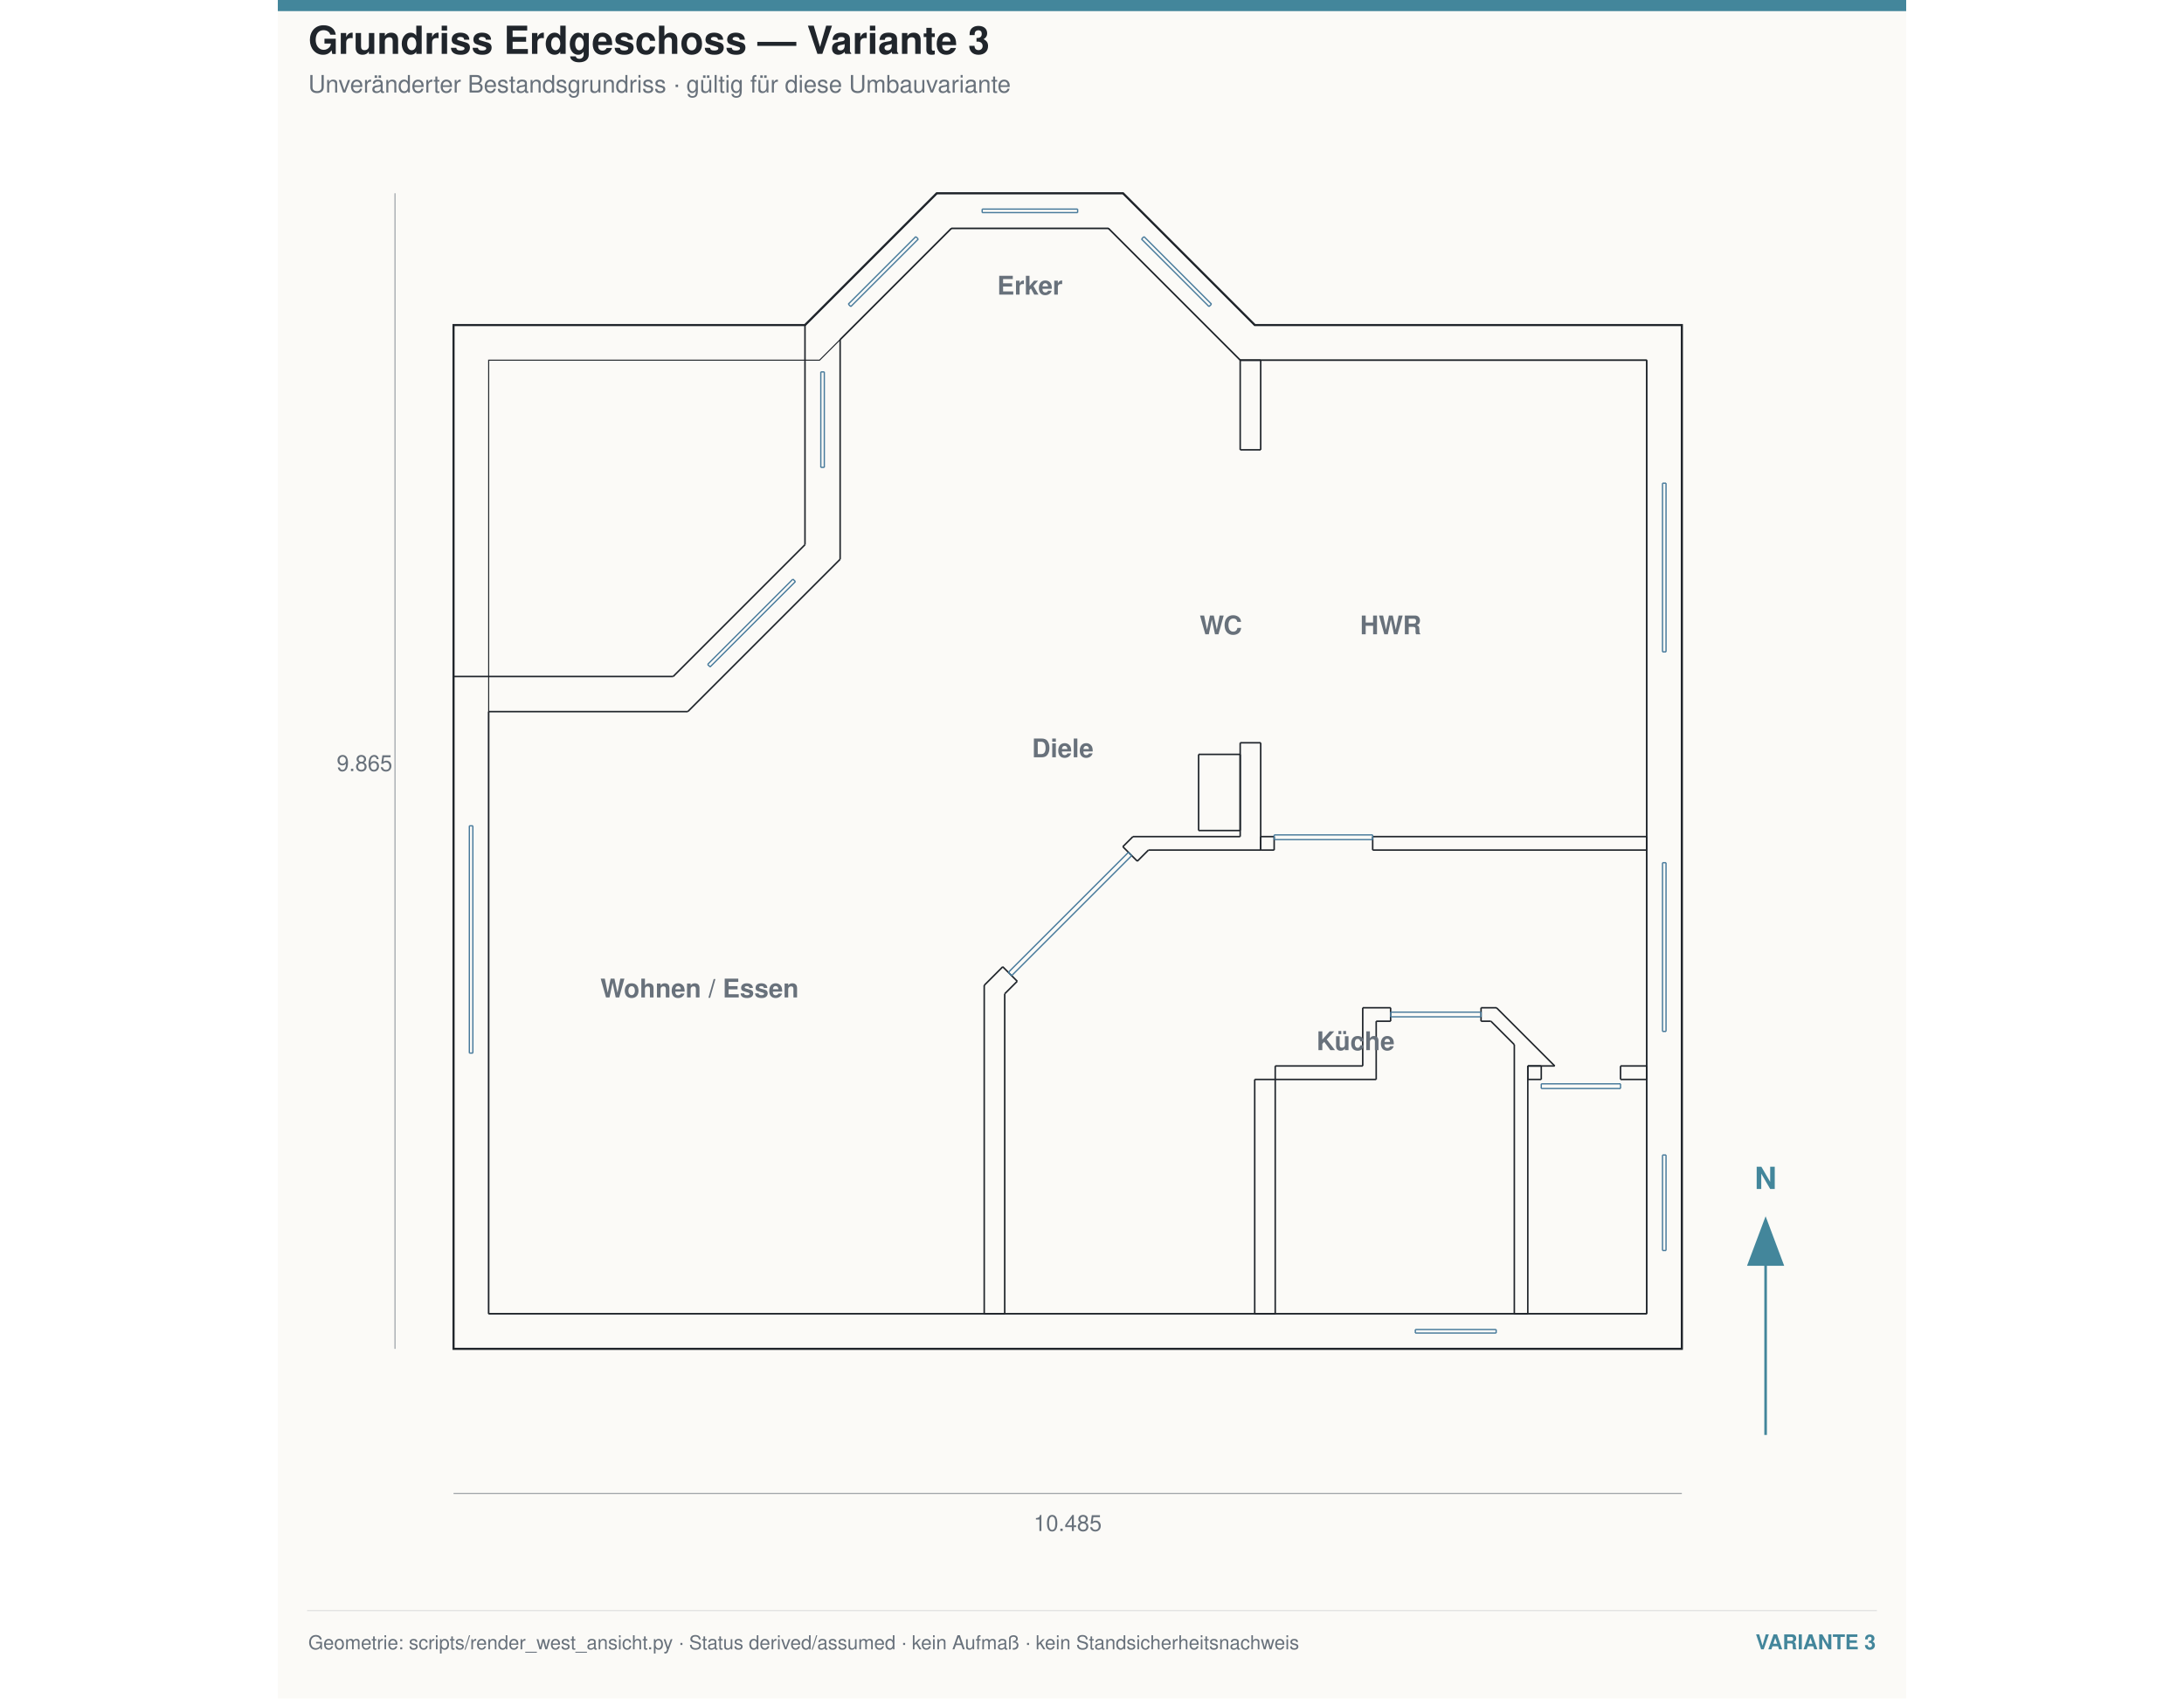
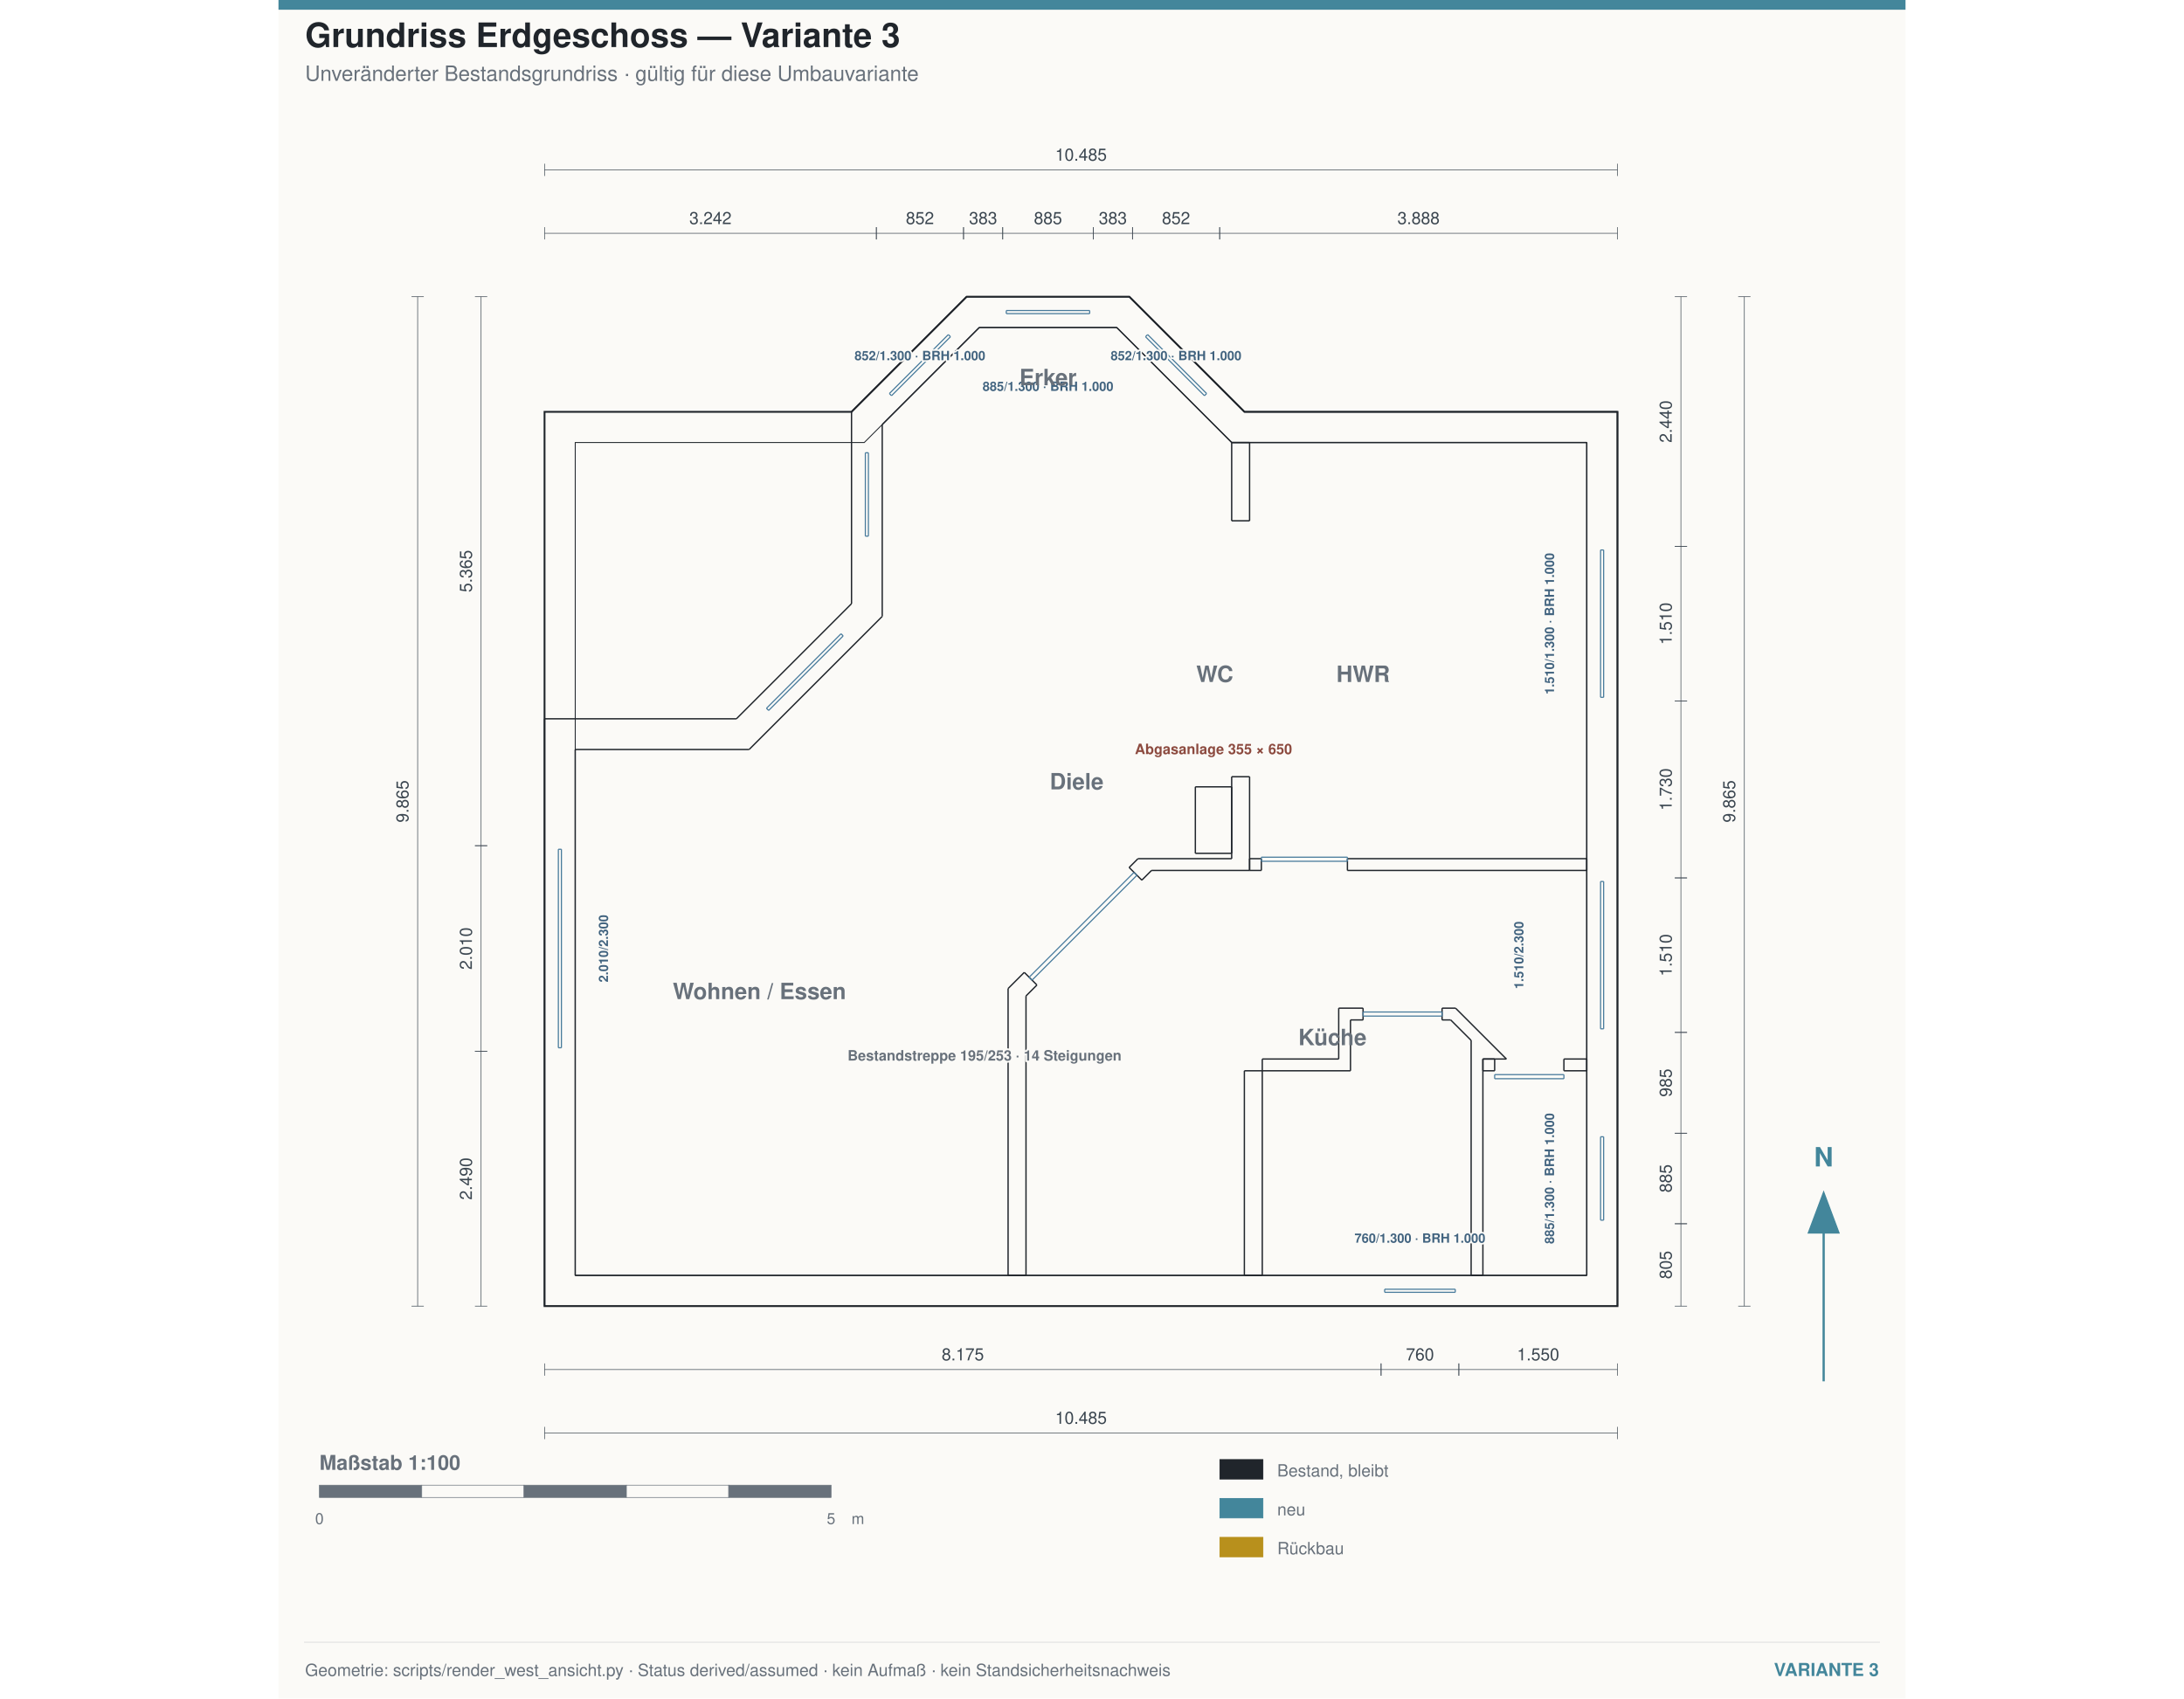
- <svg xmlns="http://www.w3.org/2000/svg" width="1800" height="1400" viewBox="-1500 -1650 13900 14500">
-   <rect x="-1500" y="-1650" width="13900" height="14500" fill="#fbfaf7" />
-   <rect x="-1500" y="-1650" width="13900" height="95" fill="#43869b" />
-   <text x="-1240.0" y="-1190.0" font-family="Helvetica,Arial,sans-serif" font-size="330" text-anchor="start" fill="#20252b" font-weight="700">Grundriss Erdgeschoss — Variante 3</text>
-   <text x="-1240.0" y="-860.0" font-family="Helvetica,Arial,sans-serif" font-size="205" text-anchor="start" fill="#68717b" font-weight="400">Unveränderter Bestandsgrundriss · gültig für diese Umbauvariante</text>
+ <svg xmlns="http://www.w3.org/2000/svg" width="1800" height="1400" viewBox="-2600 -2900 15900 16600">
+   <rect x="-2600" y="-2900" width="15900" height="16600" fill="#fbfaf7" />
+   <rect x="-2600" y="-2900" width="15900" height="95" fill="#43869b" />
+   <text x="-2340.0" y="-2440.0" font-family="Helvetica,Arial,sans-serif" font-size="330" text-anchor="start" fill="#20252b" font-weight="700">Grundriss Erdgeschoss — Variante 3</text>
+   <text x="-2340.0" y="-2110.0" font-family="Helvetica,Arial,sans-serif" font-size="205" text-anchor="start" fill="#68717b" font-weight="400">Unveränderter Bestandsgrundriss · gültig für diese Umbauvariante</text>
  <g transform="matrix(1,0,0,1,0,9865.0)">
    <g fill="none" stroke="#20252b" stroke-linecap="butt" stroke-linejoin="miter" stroke-width="13" transform="scale(1, -1)">
      <path id="1" d=" M 0 0 L 10485 0 " />
      <path id="2" d=" M 0 5740 L 0 0 " />
      <path id="3" d=" M 10485 0 L 10485 8740 " />
      <path id="4" d=" M 1875 5740 L 0 5740 " />
      <path id="5" d=" M 10485 8740 L 6840 8740 " />
      <path id="6" d=" M 3000 6865 L 1875 5740 " />
      <path id="7" d=" M 6840 8740 L 5715 9865 " />
      <path id="8" d=" M 3000 8740 L 3000 6865 " />
      <path id="9" d=" M 5715 9865 L 4125 9865 " />
      <path id="10" d=" M 4125 9865 L 3000 8740 " />
      <path id="11" d=" M 300 300 L 10185 300 " />
      <path id="12" d=" M 10185 300 L 10185 8440 " />
      <path id="13" d=" M 10185 8440 L 6715.74 8440 " />
      <path id="14" d=" M 6715.74 8440 L 5590.74 9565 " />
      <path id="15" d=" M 5590.74 9565 L 4249.26 9565 " />
      <path id="16" d=" M 4249.26 9565 L 3300 8615.74 " />
      <path id="17" d=" M 3300 8615.74 L 3300 6740.74 " />
      <path id="18" d=" M 3300 6740.74 L 1999.26 5440 " />
      <path id="19" d=" M 1999.26 5440 L 300 5440 " />
      <path id="20" d=" M 300 5440 L 300 300 " />
      <path id="21" d=" M 4530 300 L 4705 300 " />
      <path id="22" d=" M 4705 300 L 4705 3031.26 " />
      <path id="23" d=" M 4705 3031.26 L 4811.87 3138.13 " />
      <path id="24" d=" M 4811.87 3138.13 L 4688.13 3261.87 " />
      <path id="25" d=" M 4688.13 3261.87 L 4530 3103.74 " />
      <path id="26" d=" M 4530 3103.74 L 4530 300 " />
      <path id="27" d=" M 6839 300 L 7014 300 " />
      <path id="28" d=" M 7014 300 L 7014 2300 " />
      <path id="29" d=" M 7014 2300 L 6839 2300 " />
      <path id="30" d=" M 6839 2300 L 6839 300 " />
      <path id="31" d=" M 5836.87 4163.13 L 5931.74 4258 " />
      <path id="32" d=" M 5931.74 4258 L 6890 4258 " />
      <path id="33" d=" M 6890 4258 L 6890 5174 " />
      <path id="34" d=" M 6890 5174 L 6715 5174 " />
      <path id="35" d=" M 6715 5174 L 6715 4373 " />
      <path id="36" d=" M 6715 4373 L 5799.26 4373 " />
      <path id="37" d=" M 5799.26 4373 L 5713.13 4286.87 " />
      <path id="38" d=" M 5713.13 4286.87 L 5836.87 4163.13 " />
      <path id="39" d=" M 6715 7675 L 6890 7675 " />
      <path id="40" d=" M 6890 7675 L 6890 8440 " />
      <path id="41" d=" M 6890 8440 L 6715 8440 " />
      <path id="42" d=" M 6715 8440 L 6715 7675 " />
      <path id="43" d=" M 8771 2797 L 8855.18 2797 " />
      <path id="44" d=" M 8855.18 2797 L 9055 2597.18 " />
      <path id="45" d=" M 9055 2597.18 L 9055 300 " />
      <path id="46" d=" M 9055 300 L 9170 300 " />
      <path id="47" d=" M 9170 300 L 9170 2415 " />
      <path id="48" d=" M 9170 2415 L 9399.82 2415 " />
      <path id="49" d=" M 9399.82 2415 L 8902.82 2912 " />
      <path id="50" d=" M 8902.82 2912 L 8771 2912 " />
      <path id="51" d=" M 8771 2912 L 8771 2797 " />
      <path id="52" d=" M 7014 2300 L 7876 2300 " />
      <path id="53" d=" M 7876 2300 L 7876 2797 " />
      <path id="54" d=" M 7876 2797 L 7999 2797 " />
      <path id="55" d=" M 7999 2797 L 7999 2912 " />
      <path id="56" d=" M 7999 2912 L 7761 2912 " />
      <path id="57" d=" M 7761 2912 L 7761 2415 " />
      <path id="58" d=" M 7761 2415 L 7014 2415 " />
      <path id="59" d=" M 7014 2415 L 7014 2300 " />
      <path id="60" d=" M 6890 4258 L 7005 4258 " />
      <path id="61" d=" M 7005 4258 L 7005 4373 " />
      <path id="62" d=" M 7005 4373 L 6890 4373 " />
      <path id="63" d=" M 6890 4373 L 6890 4258 " />
      <path id="64" d=" M 7846 4258 L 10185 4258 " />
      <path id="65" d=" M 10185 4258 L 10185 4373 " />
      <path id="66" d=" M 10185 4373 L 7846 4373 " />
      <path id="67" d=" M 7846 4373 L 7846 4258 " />
      <path id="68" d=" M 9170 2300 L 9285 2300 " />
      <path id="69" d=" M 9285 2300 L 9285 2415 " />
      <path id="70" d=" M 9285 2415 L 9170 2415 " />
      <path id="71" d=" M 9170 2415 L 9170 2300 " />
      <path id="72" d=" M 9961.61 2300 L 10185 2300 " />
      <path id="73" d=" M 10185 2300 L 10185 2415 " />
      <path id="74" d=" M 10185 2415 L 9961.61 2415 " />
      <path id="75" d=" M 9961.61 2415 L 9961.61 2300 " />
      <path id="76" d=" M 6360 4425 L 6715 4425 " />
      <path id="77" d=" M 6715 4425 L 6715 5075 " />
      <path id="78" d=" M 6715 5075 L 6360 5075 " />
      <path id="79" d=" M 6360 5075 L 6360 4425 " />
    </g>
  </g>
  <g transform="matrix(1,0,0,1,0,9865.0)">
    <g fill="none" stroke="#477a9b" stroke-linecap="butt" stroke-linejoin="miter" stroke-width="11" transform="scale(1, -1)">
      <path id="1" d=" M 8210 135 L 8210 165 " />
      <path id="2" d=" M 8900 135 L 8900 165 " />
      <path id="3" d=" M 8210 135 L 8900 135 " />
      <path id="4" d=" M 8210 165 L 8900 165 " />
      <path id="5" d=" M 10350 840 L 10320 840 " />
      <path id="6" d=" M 10350 1655 L 10320 1655 " />
      <path id="7" d=" M 10350 840 L 10350 1655 " />
      <path id="8" d=" M 10320 840 L 10320 1655 " />
      <path id="9" d=" M 10350 5950 L 10320 5950 " />
      <path id="10" d=" M 10350 7390 L 10320 7390 " />
      <path id="11" d=" M 10350 5950 L 10350 7390 " />
      <path id="12" d=" M 10320 5950 L 10320 7390 " />
      <path id="13" d=" M 6470.19 8918.89 L 6448.97 8897.68 " />
      <path id="14" d=" M 5893.89 9495.19 L 5872.68 9473.97 " />
      <path id="15" d=" M 6470.19 8918.89 L 5893.89 9495.19 " />
      <path id="16" d=" M 6448.97 8897.68 L 5872.68 9473.97 " />
      <path id="17" d=" M 5327.5 9730 L 5327.5 9700 " />
      <path id="18" d=" M 4512.5 9730 L 4512.5 9700 " />
      <path id="19" d=" M 5327.5 9730 L 4512.5 9730 " />
      <path id="20" d=" M 5327.5 9700 L 4512.5 9700 " />
      <path id="21" d=" M 3946.11 9495.19 L 3967.32 9473.97 " />
      <path id="22" d=" M 3369.81 8918.89 L 3391.03 8897.68 " />
      <path id="23" d=" M 3946.11 9495.19 L 3369.81 8918.89 " />
      <path id="24" d=" M 3967.32 9473.97 L 3391.03 8897.68 " />
      <path id="25" d=" M 3135 8340 L 3165 8340 " />
      <path id="26" d=" M 3135 7525 L 3165 7525 " />
      <path id="27" d=" M 3135 8340 L 3135 7525 " />
      <path id="28" d=" M 3165 8340 L 3165 7525 " />
      <path id="29" d=" M 135 4465 L 165 4465 " />
      <path id="30" d=" M 135 2525 L 165 2525 " />
      <path id="31" d=" M 135 4465 L 135 2525 " />
      <path id="32" d=" M 165 4465 L 165 2525 " />
      <path id="33" d=" M 10350 2710 L 10320 2710 " />
      <path id="34" d=" M 10350 4150 L 10320 4150 " />
      <path id="35" d=" M 10350 2710 L 10350 4150 " />
      <path id="36" d=" M 10320 2710 L 10320 4150 " />
      <path id="37" d=" M 2897.12 6571.2 L 2918.33 6549.99 " />
      <path id="38" d=" M 2168.8 5842.88 L 2190.01 5821.67 " />
      <path id="39" d=" M 2897.12 6571.2 L 2168.8 5842.88 " />
      <path id="40" d=" M 2918.33 6549.99 L 2190.01 5821.67 " />
      <path id="41" d=" M 7999 2834.5 L 7999 2874.5 " />
      <path id="42" d=" M 8771 2834.5 L 8771 2874.5 " />
      <path id="43" d=" M 7999 2834.5 L 8771 2834.5 " />
      <path id="44" d=" M 7999 2874.5 L 8771 2874.5 " />
      <path id="45" d=" M 9285 2222.5 L 9285 2262.5 " />
      <path id="46" d=" M 9961.61 2222.5 L 9961.61 2262.5 " />
      <path id="47" d=" M 9285 2222.5 L 9961.61 2222.5 " />
      <path id="48" d=" M 9285 2262.5 L 9961.61 2262.5 " />
      <path id="49" d=" M 7005 4347.5 L 7005 4387.5 " />
      <path id="50" d=" M 7846 4347.5 L 7846 4387.5 " />
      <path id="51" d=" M 7005 4347.5 L 7846 4347.5 " />
      <path id="52" d=" M 7005 4387.5 L 7846 4387.5 " />
      <path id="53" d=" M 4764.14 3185.86 L 4735.86 3214.14 " />
      <path id="54" d=" M 5789.14 4210.86 L 5760.86 4239.14 " />
      <path id="55" d=" M 4764.14 3185.86 L 5789.14 4210.86 " />
      <path id="56" d=" M 4735.86 3214.14 L 5760.86 4239.14 " />
    </g>
  </g>
  <polygon points="0.0,9865.0 10485.0,9865.0 10485.0,1125.0 6840.0,1125.0 5715.0,0.0 4125.0,0.0 3000.0,1125.0 0.0,1125.0" fill="none" stroke="#20252b" stroke-width="18" />
  <polygon points="300.0,9565.0 10185.0,9565.0 10185.0,1425.0 6715.7,1425.0 5590.7,300.0 4249.3,300.0 3124.3,1425.0 300.0,1425.0" fill="none" stroke="#20252b" stroke-width="9" />
+   <line x1="0.0" y1="10485.0" x2="8175.0" y2="10485.0" stroke="#3b4650" stroke-width="6" />
+   <line x1="0.0" y1="10425.0" x2="0.0" y2="10545.0" stroke="#3b4650" stroke-width="6" />
+   <line x1="8175.0" y1="10425.0" x2="8175.0" y2="10545.0" stroke="#3b4650" stroke-width="6" />
+   <text x="4087.5" y="10395.0" font-family="Helvetica,Arial,sans-serif" font-size="165" text-anchor="middle" fill="#3b4650" font-weight="400">8.175</text>
+   <line x1="8175.0" y1="10485.0" x2="8935.0" y2="10485.0" stroke="#3b4650" stroke-width="6" />
+   <line x1="8175.0" y1="10425.0" x2="8175.0" y2="10545.0" stroke="#3b4650" stroke-width="6" />
+   <line x1="8935.0" y1="10425.0" x2="8935.0" y2="10545.0" stroke="#3b4650" stroke-width="6" />
+   <text x="8555.0" y="10395.0" font-family="Helvetica,Arial,sans-serif" font-size="165" text-anchor="middle" fill="#3b4650" font-weight="400">760</text>
+   <line x1="8935.0" y1="10485.0" x2="10485.0" y2="10485.0" stroke="#3b4650" stroke-width="6" />
+   <line x1="8935.0" y1="10425.0" x2="8935.0" y2="10545.0" stroke="#3b4650" stroke-width="6" />
+   <line x1="10485.0" y1="10425.0" x2="10485.0" y2="10545.0" stroke="#3b4650" stroke-width="6" />
+   <text x="9710.0" y="10395.0" font-family="Helvetica,Arial,sans-serif" font-size="165" text-anchor="middle" fill="#3b4650" font-weight="400">1.550</text>
+   <line x1="0.0" y1="11105.0" x2="10485.0" y2="11105.0" stroke="#3b4650" stroke-width="6" />
+   <line x1="0.0" y1="11045.0" x2="0.0" y2="11165.0" stroke="#3b4650" stroke-width="6" />
+   <line x1="10485.0" y1="11045.0" x2="10485.0" y2="11165.0" stroke="#3b4650" stroke-width="6" />
+   <text x="5242.5" y="11015.0" font-family="Helvetica,Arial,sans-serif" font-size="165" text-anchor="middle" fill="#3b4650" font-weight="400">10.485</text>
+   <line x1="0.0" y1="-620.0" x2="3242.5" y2="-620.0" stroke="#3b4650" stroke-width="6" />
+   <line x1="0.0" y1="-680.0" x2="0.0" y2="-560.0" stroke="#3b4650" stroke-width="6" />
+   <line x1="3242.5" y1="-680.0" x2="3242.5" y2="-560.0" stroke="#3b4650" stroke-width="6" />
+   <text x="1621.2" y="-710.0" font-family="Helvetica,Arial,sans-serif" font-size="165" text-anchor="middle" fill="#3b4650" font-weight="400">3.242</text>
+   <line x1="3242.5" y1="-620.0" x2="4094.6" y2="-620.0" stroke="#3b4650" stroke-width="6" />
+   <line x1="3242.5" y1="-680.0" x2="3242.5" y2="-560.0" stroke="#3b4650" stroke-width="6" />
+   <line x1="4094.6" y1="-680.0" x2="4094.6" y2="-560.0" stroke="#3b4650" stroke-width="6" />
+   <text x="3668.6" y="-710.0" font-family="Helvetica,Arial,sans-serif" font-size="165" text-anchor="middle" fill="#3b4650" font-weight="400">852</text>
+   <line x1="4094.6" y1="-620.0" x2="4477.5" y2="-620.0" stroke="#3b4650" stroke-width="6" />
+   <line x1="4094.6" y1="-680.0" x2="4094.6" y2="-560.0" stroke="#3b4650" stroke-width="6" />
+   <line x1="4477.5" y1="-680.0" x2="4477.5" y2="-560.0" stroke="#3b4650" stroke-width="6" />
+   <text x="4286.1" y="-710.0" font-family="Helvetica,Arial,sans-serif" font-size="165" text-anchor="middle" fill="#3b4650" font-weight="400">383</text>
+   <line x1="4477.5" y1="-620.0" x2="5362.5" y2="-620.0" stroke="#3b4650" stroke-width="6" />
+   <line x1="4477.5" y1="-680.0" x2="4477.5" y2="-560.0" stroke="#3b4650" stroke-width="6" />
+   <line x1="5362.5" y1="-680.0" x2="5362.5" y2="-560.0" stroke="#3b4650" stroke-width="6" />
+   <text x="4920.0" y="-710.0" font-family="Helvetica,Arial,sans-serif" font-size="165" text-anchor="middle" fill="#3b4650" font-weight="400">885</text>
+   <line x1="5362.5" y1="-620.0" x2="5745.4" y2="-620.0" stroke="#3b4650" stroke-width="6" />
+   <line x1="5362.5" y1="-680.0" x2="5362.5" y2="-560.0" stroke="#3b4650" stroke-width="6" />
+   <line x1="5745.4" y1="-680.0" x2="5745.4" y2="-560.0" stroke="#3b4650" stroke-width="6" />
+   <text x="5553.9" y="-710.0" font-family="Helvetica,Arial,sans-serif" font-size="165" text-anchor="middle" fill="#3b4650" font-weight="400">383</text>
+   <line x1="5745.4" y1="-620.0" x2="6597.5" y2="-620.0" stroke="#3b4650" stroke-width="6" />
+   <line x1="5745.4" y1="-680.0" x2="5745.4" y2="-560.0" stroke="#3b4650" stroke-width="6" />
+   <line x1="6597.5" y1="-680.0" x2="6597.5" y2="-560.0" stroke="#3b4650" stroke-width="6" />
+   <text x="6171.4" y="-710.0" font-family="Helvetica,Arial,sans-serif" font-size="165" text-anchor="middle" fill="#3b4650" font-weight="400">852</text>
+   <line x1="6597.5" y1="-620.0" x2="10485.0" y2="-620.0" stroke="#3b4650" stroke-width="6" />
+   <line x1="6597.5" y1="-680.0" x2="6597.5" y2="-560.0" stroke="#3b4650" stroke-width="6" />
+   <line x1="10485.0" y1="-680.0" x2="10485.0" y2="-560.0" stroke="#3b4650" stroke-width="6" />
+   <text x="8541.2" y="-710.0" font-family="Helvetica,Arial,sans-serif" font-size="165" text-anchor="middle" fill="#3b4650" font-weight="400">3.888</text>
+   <line x1="0.0" y1="-1240.0" x2="10485.0" y2="-1240.0" stroke="#3b4650" stroke-width="6" />
+   <line x1="0.0" y1="-1300.0" x2="0.0" y2="-1180.0" stroke="#3b4650" stroke-width="6" />
+   <line x1="10485.0" y1="-1300.0" x2="10485.0" y2="-1180.0" stroke="#3b4650" stroke-width="6" />
+   <text x="5242.5" y="-1330.0" font-family="Helvetica,Arial,sans-serif" font-size="165" text-anchor="middle" fill="#3b4650" font-weight="400">10.485</text>
+   <line x1="-620.0" y1="9865.0" x2="-620.0" y2="7375.0" stroke="#3b4650" stroke-width="6" />
+   <line x1="-680.0" y1="9865.0" x2="-560.0" y2="9865.0" stroke="#3b4650" stroke-width="6" />
+   <line x1="-680.0" y1="7375.0" x2="-560.0" y2="7375.0" stroke="#3b4650" stroke-width="6" />
+   <g transform="rotate(-90 -710.0 8620.0)">
+     <text x="-710.0" y="8620.0" font-family="Helvetica,Arial,sans-serif" font-size="165" text-anchor="middle" fill="#3b4650" font-weight="400">2.490</text>
+   </g>
+   <line x1="-620.0" y1="7375.0" x2="-620.0" y2="5365.0" stroke="#3b4650" stroke-width="6" />
+   <line x1="-680.0" y1="7375.0" x2="-560.0" y2="7375.0" stroke="#3b4650" stroke-width="6" />
+   <line x1="-680.0" y1="5365.0" x2="-560.0" y2="5365.0" stroke="#3b4650" stroke-width="6" />
+   <g transform="rotate(-90 -710.0 6370.0)">
+     <text x="-710.0" y="6370.0" font-family="Helvetica,Arial,sans-serif" font-size="165" text-anchor="middle" fill="#3b4650" font-weight="400">2.010</text>
+   </g>
+   <line x1="-620.0" y1="5365.0" x2="-620.0" y2="0.0" stroke="#3b4650" stroke-width="6" />
+   <line x1="-680.0" y1="5365.0" x2="-560.0" y2="5365.0" stroke="#3b4650" stroke-width="6" />
+   <line x1="-680.0" y1="0.0" x2="-560.0" y2="0.0" stroke="#3b4650" stroke-width="6" />
+   <g transform="rotate(-90 -710.0 2682.5)">
+     <text x="-710.0" y="2682.5" font-family="Helvetica,Arial,sans-serif" font-size="165" text-anchor="middle" fill="#3b4650" font-weight="400">5.365</text>
+   </g>
+   <line x1="-1240.0" y1="9865.0" x2="-1240.0" y2="0.0" stroke="#3b4650" stroke-width="6" />
+   <line x1="-1300.0" y1="9865.0" x2="-1180.0" y2="9865.0" stroke="#3b4650" stroke-width="6" />
+   <line x1="-1300.0" y1="0.0" x2="-1180.0" y2="0.0" stroke="#3b4650" stroke-width="6" />
+   <g transform="rotate(-90 -1330.0 4932.5)">
+     <text x="-1330.0" y="4932.5" font-family="Helvetica,Arial,sans-serif" font-size="165" text-anchor="middle" fill="#3b4650" font-weight="400">9.865</text>
+   </g>
+   <line x1="11105.0" y1="9865.0" x2="11105.0" y2="9060.0" stroke="#3b4650" stroke-width="6" />
+   <line x1="11045.0" y1="9865.0" x2="11165.0" y2="9865.0" stroke="#3b4650" stroke-width="6" />
+   <line x1="11045.0" y1="9060.0" x2="11165.0" y2="9060.0" stroke="#3b4650" stroke-width="6" />
+   <g transform="rotate(-90 11015.0 9462.5)">
+     <text x="11015.0" y="9462.5" font-family="Helvetica,Arial,sans-serif" font-size="165" text-anchor="middle" fill="#3b4650" font-weight="400">805</text>
+   </g>
+   <line x1="11105.0" y1="9060.0" x2="11105.0" y2="8175.0" stroke="#3b4650" stroke-width="6" />
+   <line x1="11045.0" y1="9060.0" x2="11165.0" y2="9060.0" stroke="#3b4650" stroke-width="6" />
+   <line x1="11045.0" y1="8175.0" x2="11165.0" y2="8175.0" stroke="#3b4650" stroke-width="6" />
+   <g transform="rotate(-90 11015.0 8617.5)">
+     <text x="11015.0" y="8617.5" font-family="Helvetica,Arial,sans-serif" font-size="165" text-anchor="middle" fill="#3b4650" font-weight="400">885</text>
+   </g>
+   <line x1="11105.0" y1="8175.0" x2="11105.0" y2="7190.0" stroke="#3b4650" stroke-width="6" />
+   <line x1="11045.0" y1="8175.0" x2="11165.0" y2="8175.0" stroke="#3b4650" stroke-width="6" />
+   <line x1="11045.0" y1="7190.0" x2="11165.0" y2="7190.0" stroke="#3b4650" stroke-width="6" />
+   <g transform="rotate(-90 11015.0 7682.5)">
+     <text x="11015.0" y="7682.5" font-family="Helvetica,Arial,sans-serif" font-size="165" text-anchor="middle" fill="#3b4650" font-weight="400">985</text>
+   </g>
+   <line x1="11105.0" y1="7190.0" x2="11105.0" y2="5680.0" stroke="#3b4650" stroke-width="6" />
+   <line x1="11045.0" y1="7190.0" x2="11165.0" y2="7190.0" stroke="#3b4650" stroke-width="6" />
+   <line x1="11045.0" y1="5680.0" x2="11165.0" y2="5680.0" stroke="#3b4650" stroke-width="6" />
+   <g transform="rotate(-90 11015.0 6435.0)">
+     <text x="11015.0" y="6435.0" font-family="Helvetica,Arial,sans-serif" font-size="165" text-anchor="middle" fill="#3b4650" font-weight="400">1.510</text>
+   </g>
+   <line x1="11105.0" y1="5680.0" x2="11105.0" y2="3950.0" stroke="#3b4650" stroke-width="6" />
+   <line x1="11045.0" y1="5680.0" x2="11165.0" y2="5680.0" stroke="#3b4650" stroke-width="6" />
+   <line x1="11045.0" y1="3950.0" x2="11165.0" y2="3950.0" stroke="#3b4650" stroke-width="6" />
+   <g transform="rotate(-90 11015.0 4815.0)">
+     <text x="11015.0" y="4815.0" font-family="Helvetica,Arial,sans-serif" font-size="165" text-anchor="middle" fill="#3b4650" font-weight="400">1.730</text>
+   </g>
+   <line x1="11105.0" y1="3950.0" x2="11105.0" y2="2440.0" stroke="#3b4650" stroke-width="6" />
+   <line x1="11045.0" y1="3950.0" x2="11165.0" y2="3950.0" stroke="#3b4650" stroke-width="6" />
+   <line x1="11045.0" y1="2440.0" x2="11165.0" y2="2440.0" stroke="#3b4650" stroke-width="6" />
+   <g transform="rotate(-90 11015.0 3195.0)">
+     <text x="11015.0" y="3195.0" font-family="Helvetica,Arial,sans-serif" font-size="165" text-anchor="middle" fill="#3b4650" font-weight="400">1.510</text>
+   </g>
+   <line x1="11105.0" y1="2440.0" x2="11105.0" y2="0.0" stroke="#3b4650" stroke-width="6" />
+   <line x1="11045.0" y1="2440.0" x2="11165.0" y2="2440.0" stroke="#3b4650" stroke-width="6" />
+   <line x1="11045.0" y1="0.0" x2="11165.0" y2="0.0" stroke="#3b4650" stroke-width="6" />
+   <g transform="rotate(-90 11015.0 1220.0)">
+     <text x="11015.0" y="1220.0" font-family="Helvetica,Arial,sans-serif" font-size="165" text-anchor="middle" fill="#3b4650" font-weight="400">2.440</text>
+   </g>
+   <line x1="11725.0" y1="9865.0" x2="11725.0" y2="0.0" stroke="#3b4650" stroke-width="6" />
+   <line x1="11665.0" y1="9865.0" x2="11785.0" y2="9865.0" stroke="#3b4650" stroke-width="6" />
+   <line x1="11665.0" y1="0.0" x2="11785.0" y2="0.0" stroke="#3b4650" stroke-width="6" />
+   <g transform="rotate(-90 11635.0 4932.5)">
+     <text x="11635.0" y="4932.5" font-family="Helvetica,Arial,sans-serif" font-size="165" text-anchor="middle" fill="#3b4650" font-weight="400">9.865</text>
+   </g>
+   <text x="3668.6" y="620.0" font-family="Helvetica,Arial,sans-serif" font-size="125" text-anchor="middle" fill="#41637f" font-weight="600" stroke="#fbfaf7" stroke-width="32" stroke-linejoin="round" paint-order="stroke">852/1.300 · BRH 1.000</text>
+   <text x="4920.0" y="920.0" font-family="Helvetica,Arial,sans-serif" font-size="125" text-anchor="middle" fill="#41637f" font-weight="600" stroke="#fbfaf7" stroke-width="32" stroke-linejoin="round" paint-order="stroke">885/1.300 · BRH 1.000</text>
+   <text x="6171.4" y="620.0" font-family="Helvetica,Arial,sans-serif" font-size="125" text-anchor="middle" fill="#41637f" font-weight="600" stroke="#fbfaf7" stroke-width="32" stroke-linejoin="round" paint-order="stroke">852/1.300 · BRH 1.000</text>
+   <g transform="rotate(-90 9865.0 8617.5)">
+     <text x="9865.0" y="8617.5" font-family="Helvetica,Arial,sans-serif" font-size="125" text-anchor="middle" fill="#41637f" font-weight="600" stroke="#fbfaf7" stroke-width="32" stroke-linejoin="round" paint-order="stroke">885/1.300 · BRH 1.000</text>
+   </g>
+   <g transform="rotate(-90 9565.0 6435.0)">
+     <text x="9565.0" y="6435.0" font-family="Helvetica,Arial,sans-serif" font-size="125" text-anchor="middle" fill="#41637f" font-weight="600" stroke="#fbfaf7" stroke-width="32" stroke-linejoin="round" paint-order="stroke">1.510/2.300</text>
+   </g>
+   <g transform="rotate(-90 9865.0 3195.0)">
+     <text x="9865.0" y="3195.0" font-family="Helvetica,Arial,sans-serif" font-size="125" text-anchor="middle" fill="#41637f" font-weight="600" stroke="#fbfaf7" stroke-width="32" stroke-linejoin="round" paint-order="stroke">1.510/1.300 · BRH 1.000</text>
+   </g>
+   <text x="8555.0" y="9245.0" font-family="Helvetica,Arial,sans-serif" font-size="125" text-anchor="middle" fill="#41637f" font-weight="600" stroke="#fbfaf7" stroke-width="32" stroke-linejoin="round" paint-order="stroke">760/1.300 · BRH 1.000</text>
+   <g transform="rotate(-90 620.0 6370.0)">
+     <text x="620.0" y="6370.0" font-family="Helvetica,Arial,sans-serif" font-size="125" text-anchor="middle" fill="#41637f" font-weight="600" stroke="#fbfaf7" stroke-width="32" stroke-linejoin="round" paint-order="stroke">2.010/2.300</text>
+   </g>
+   <text x="6537.5" y="4470.0" font-family="Helvetica,Arial,sans-serif" font-size="140" text-anchor="middle" fill="#8c4a3f" font-weight="600" stroke="#fbfaf7" stroke-width="36" stroke-linejoin="round" paint-order="stroke">Abgasanlage 355 × 650</text>
+   <text x="4300.0" y="7465.0" font-family="Helvetica,Arial,sans-serif" font-size="140" text-anchor="middle" fill="#68717b" font-weight="600" stroke="#fbfaf7" stroke-width="36" stroke-linejoin="round" paint-order="stroke">Bestandstreppe 195/253 · 14 Steigungen</text>
  <text x="2100.0" y="6865.0" font-family="Helvetica,Arial,sans-serif" font-size="220" text-anchor="middle" fill="#68717b" font-weight="600">Wohnen / Essen</text>
  <text x="7700.0" y="7315.0" font-family="Helvetica,Arial,sans-serif" font-size="220" text-anchor="middle" fill="#68717b" font-weight="600">Küche</text>
  <text x="5200.0" y="4815.0" font-family="Helvetica,Arial,sans-serif" font-size="220" text-anchor="middle" fill="#68717b" font-weight="600">Diele</text>
  <text x="8000.0" y="3765.0" font-family="Helvetica,Arial,sans-serif" font-size="220" text-anchor="middle" fill="#68717b" font-weight="600">HWR</text>
  <text x="6550.0" y="3765.0" font-family="Helvetica,Arial,sans-serif" font-size="220" text-anchor="middle" fill="#68717b" font-weight="600">WC</text>
  <text x="4920.0" y="865.0" font-family="Helvetica,Arial,sans-serif" font-size="220" text-anchor="middle" fill="#68717b" font-weight="600">Erker</text>
-   <line x1="11200.0" y1="10600.0" x2="11200.0" y2="9100.0" stroke="#43869b" stroke-width="22" />
-   <polygon points="11200.0,8750.0 11050.0,9150.0 11350.0,9150.0" fill="#43869b" stroke="#43869b" stroke-width="12" />
-   <text x="11200.0" y="8500.0" font-family="Helvetica,Arial,sans-serif" font-size="260" text-anchor="middle" fill="#43869b" font-weight="700">N</text>
-   <line x1="0.0" y1="11100.0" x2="10485.0" y2="11100.0" stroke="#68717b" stroke-width="6" />
-   <text x="5242.5" y="11420.0" font-family="Helvetica,Arial,sans-serif" font-size="190" text-anchor="middle" fill="#68717b" font-weight="400">10.485</text>
-   <line x1="-500.0" y1="0.0" x2="-500.0" y2="9865.0" stroke="#68717b" stroke-width="6" />
-   <text x="-760.0" y="4932.5" font-family="Helvetica,Arial,sans-serif" font-size="190" text-anchor="middle" fill="#68717b" font-weight="400">9.865</text>
-   <line x1="-1250.0" y1="12100.0" x2="12150.0" y2="12100.0" stroke="#c7c9cb" stroke-width="5" />
-   <text x="-1240.0" y="12430.0" font-family="Helvetica,Arial,sans-serif" font-size="165" text-anchor="start" fill="#68717b" font-weight="400">Geometrie: scripts/render_west_ansicht.py · Status derived/assumed · kein Aufmaß · kein Standsicherheitsnachweis</text>
-   <text x="12140.0" y="12430.0" font-family="Helvetica,Arial,sans-serif" font-size="175" text-anchor="end" fill="#43869b" font-weight="700">VARIANTE 3</text>
+   <line x1="12500.0" y1="10600.0" x2="12500.0" y2="9100.0" stroke="#43869b" stroke-width="22" />
+   <polygon points="12500.0,8750.0 12350.0,9150.0 12650.0,9150.0" fill="#43869b" stroke="#43869b" stroke-width="12" />
+   <text x="12500.0" y="8500.0" font-family="Helvetica,Arial,sans-serif" font-size="260" text-anchor="middle" fill="#43869b" font-weight="700">N</text>
+   <text x="-2200.0" y="11465.0" font-family="Helvetica,Arial,sans-serif" font-size="200" text-anchor="start" fill="#68717b" font-weight="600">Maßstab 1:100</text>
+   <polygon points="-2200.0,11615.0 -1200.0,11615.0 -1200.0,11735.0 -2200.0,11735.0" fill="#68717b" stroke="#68717b" stroke-width="6" />
+   <polygon points="-1200.0,11615.0 -200.0,11615.0 -200.0,11735.0 -1200.0,11735.0" fill="#fbfaf7" stroke="#68717b" stroke-width="6" />
+   <polygon points="-200.0,11615.0 800.0,11615.0 800.0,11735.0 -200.0,11735.0" fill="#68717b" stroke="#68717b" stroke-width="6" />
+   <polygon points="800.0,11615.0 1800.0,11615.0 1800.0,11735.0 800.0,11735.0" fill="#fbfaf7" stroke="#68717b" stroke-width="6" />
+   <polygon points="1800.0,11615.0 2800.0,11615.0 2800.0,11735.0 1800.0,11735.0" fill="#68717b" stroke="#68717b" stroke-width="6" />
+   <text x="-2200.0" y="11995.0" font-family="Helvetica,Arial,sans-serif" font-size="150" text-anchor="middle" fill="#68717b" font-weight="400">0</text>
+   <text x="2800.0" y="11995.0" font-family="Helvetica,Arial,sans-serif" font-size="150" text-anchor="middle" fill="#68717b" font-weight="400">5</text>
+   <text x="3000.0" y="11995.0" font-family="Helvetica,Arial,sans-serif" font-size="150" text-anchor="start" fill="#68717b" font-weight="400">m</text>
+   <polygon points="6600.0,11365.0 7020.0,11365.0 7020.0,11555.0 6600.0,11555.0" fill="#20252b" stroke="#20252b" stroke-width="8" />
+   <text x="7160.0" y="11530.0" font-family="Helvetica,Arial,sans-serif" font-size="165" text-anchor="start" fill="#68717b" font-weight="400">Bestand, bleibt</text>
+   <polygon points="6600.0,11745.0 7020.0,11745.0 7020.0,11935.0 6600.0,11935.0" fill="#43869b" stroke="#43869b" stroke-width="8" />
+   <text x="7160.0" y="11910.0" font-family="Helvetica,Arial,sans-serif" font-size="165" text-anchor="start" fill="#68717b" font-weight="400">neu</text>
+   <polygon points="6600.0,12125.0 7020.0,12125.0 7020.0,12315.0 6600.0,12315.0" fill="#b8901c" stroke="#b8901c" stroke-width="8" />
+   <text x="7160.0" y="12290.0" font-family="Helvetica,Arial,sans-serif" font-size="165" text-anchor="start" fill="#68717b" font-weight="400">Rückbau</text>
+   <line x1="-2350.0" y1="13150.0" x2="13050.0" y2="13150.0" stroke="#c7c9cb" stroke-width="5" />
+   <text x="-2340.0" y="13480.0" font-family="Helvetica,Arial,sans-serif" font-size="165" text-anchor="start" fill="#68717b" font-weight="400">Geometrie: scripts/render_west_ansicht.py · Status derived/assumed · kein Aufmaß · kein Standsicherheitsnachweis</text>
+   <text x="13040.0" y="13480.0" font-family="Helvetica,Arial,sans-serif" font-size="175" text-anchor="end" fill="#43869b" font-weight="700">VARIANTE 3</text>
</svg>
